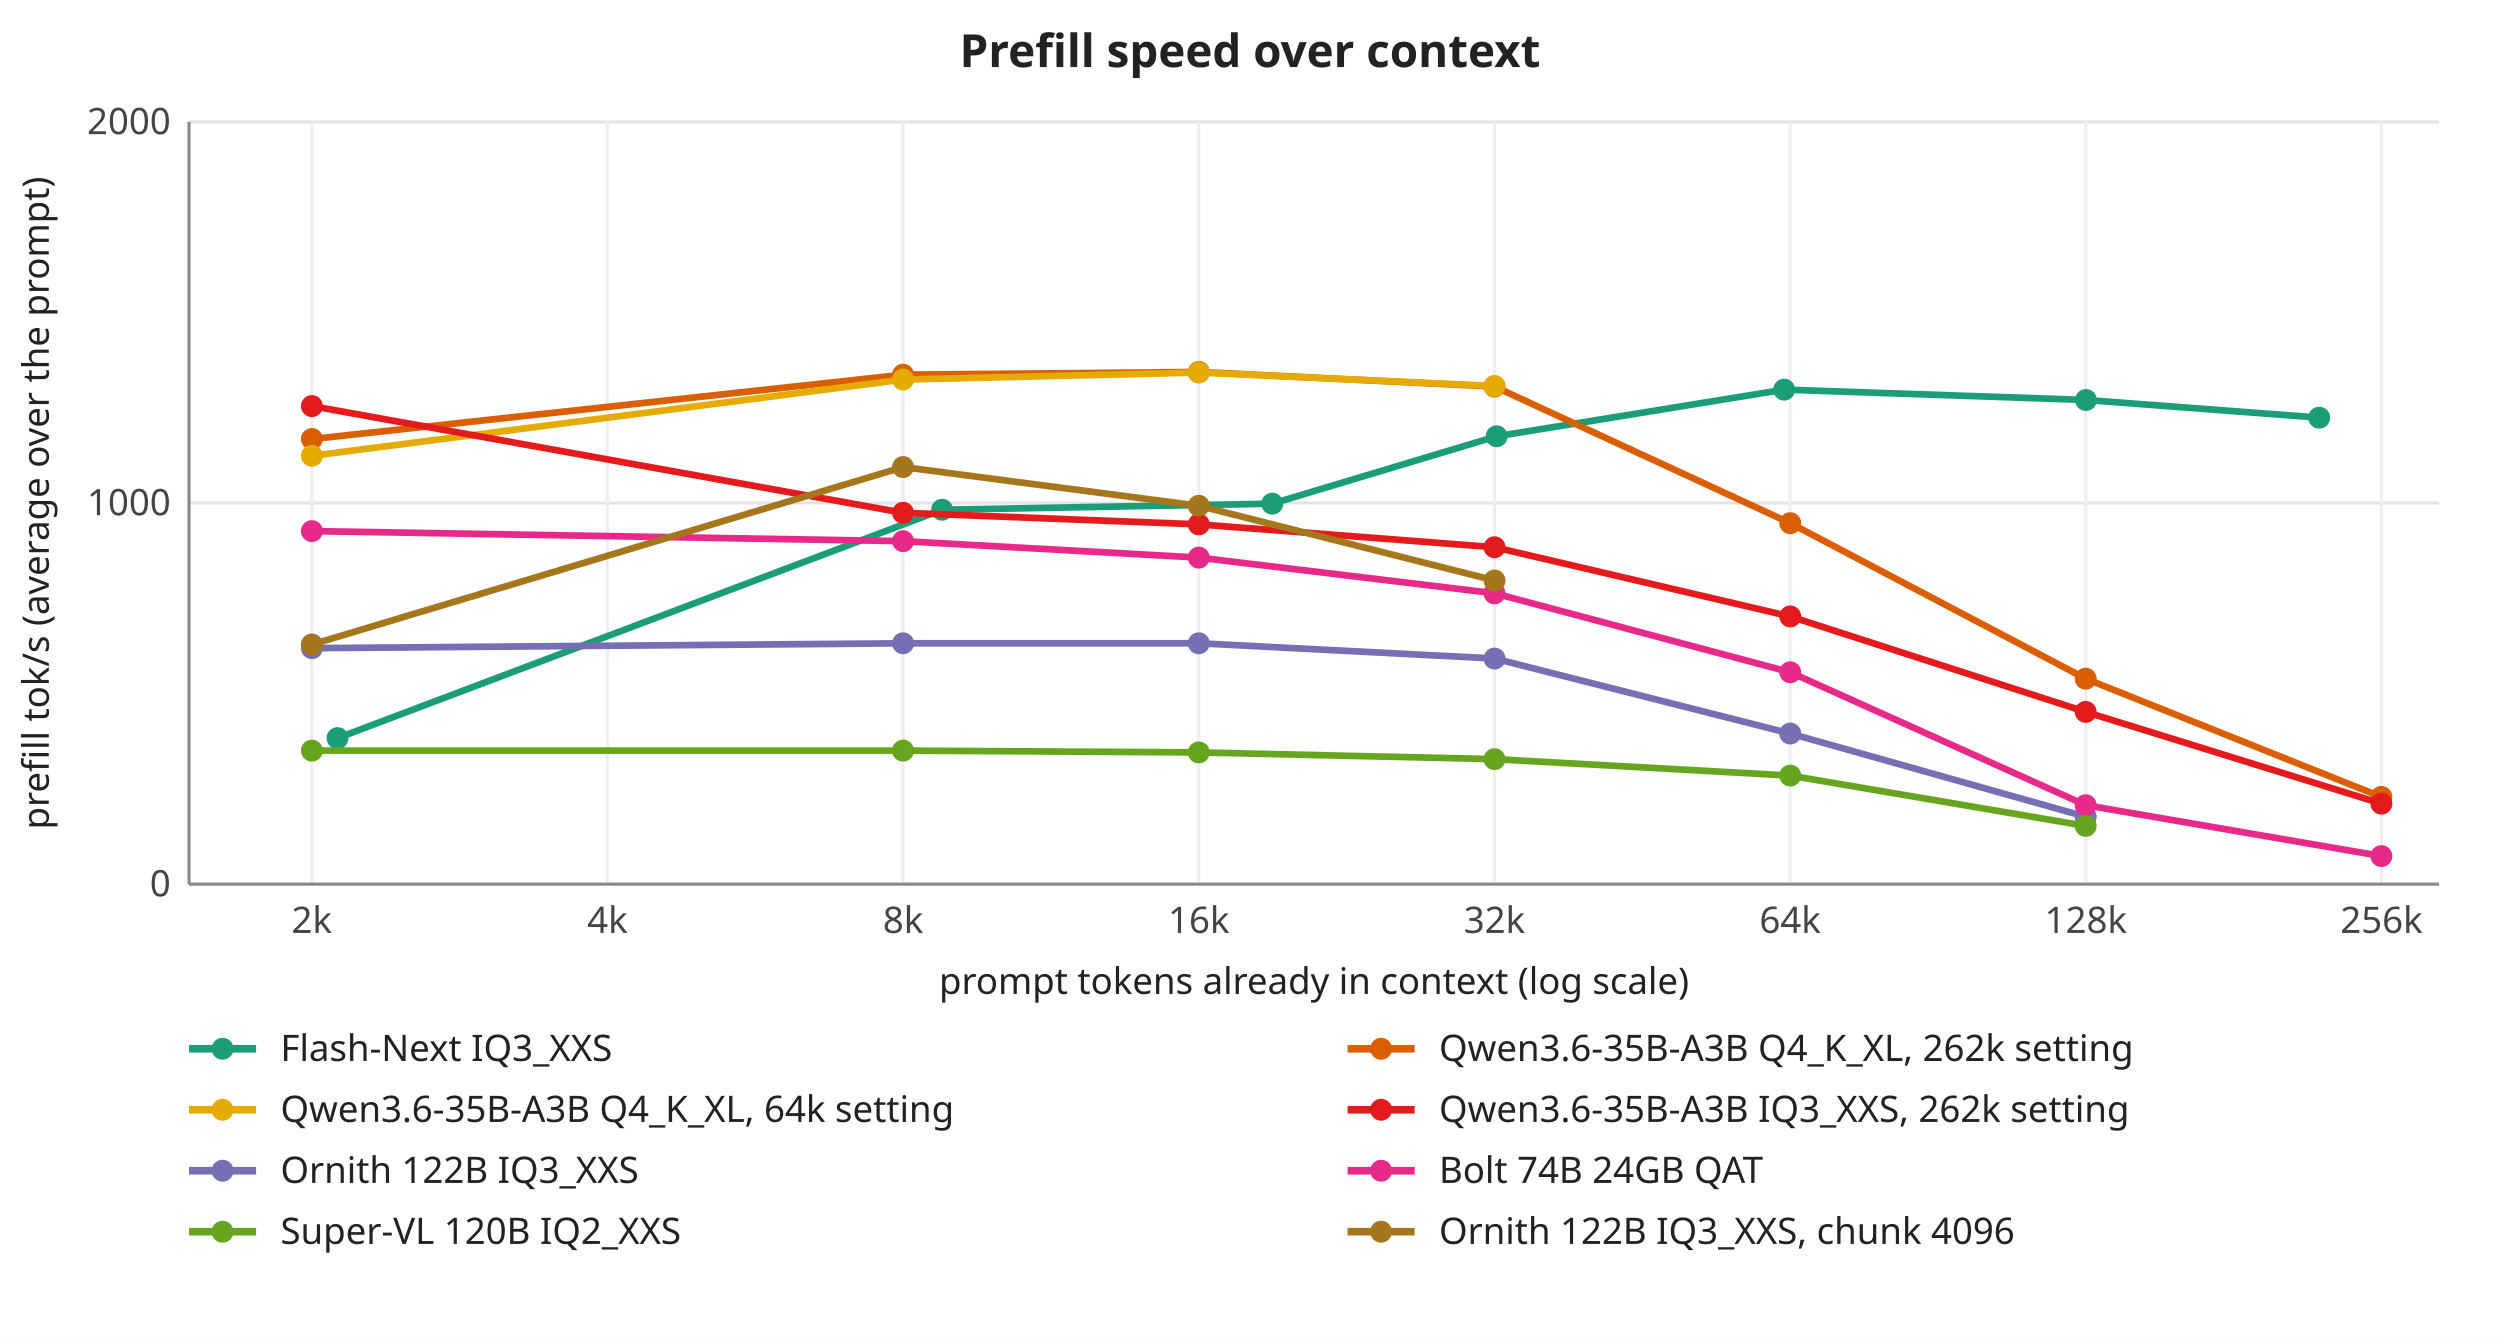
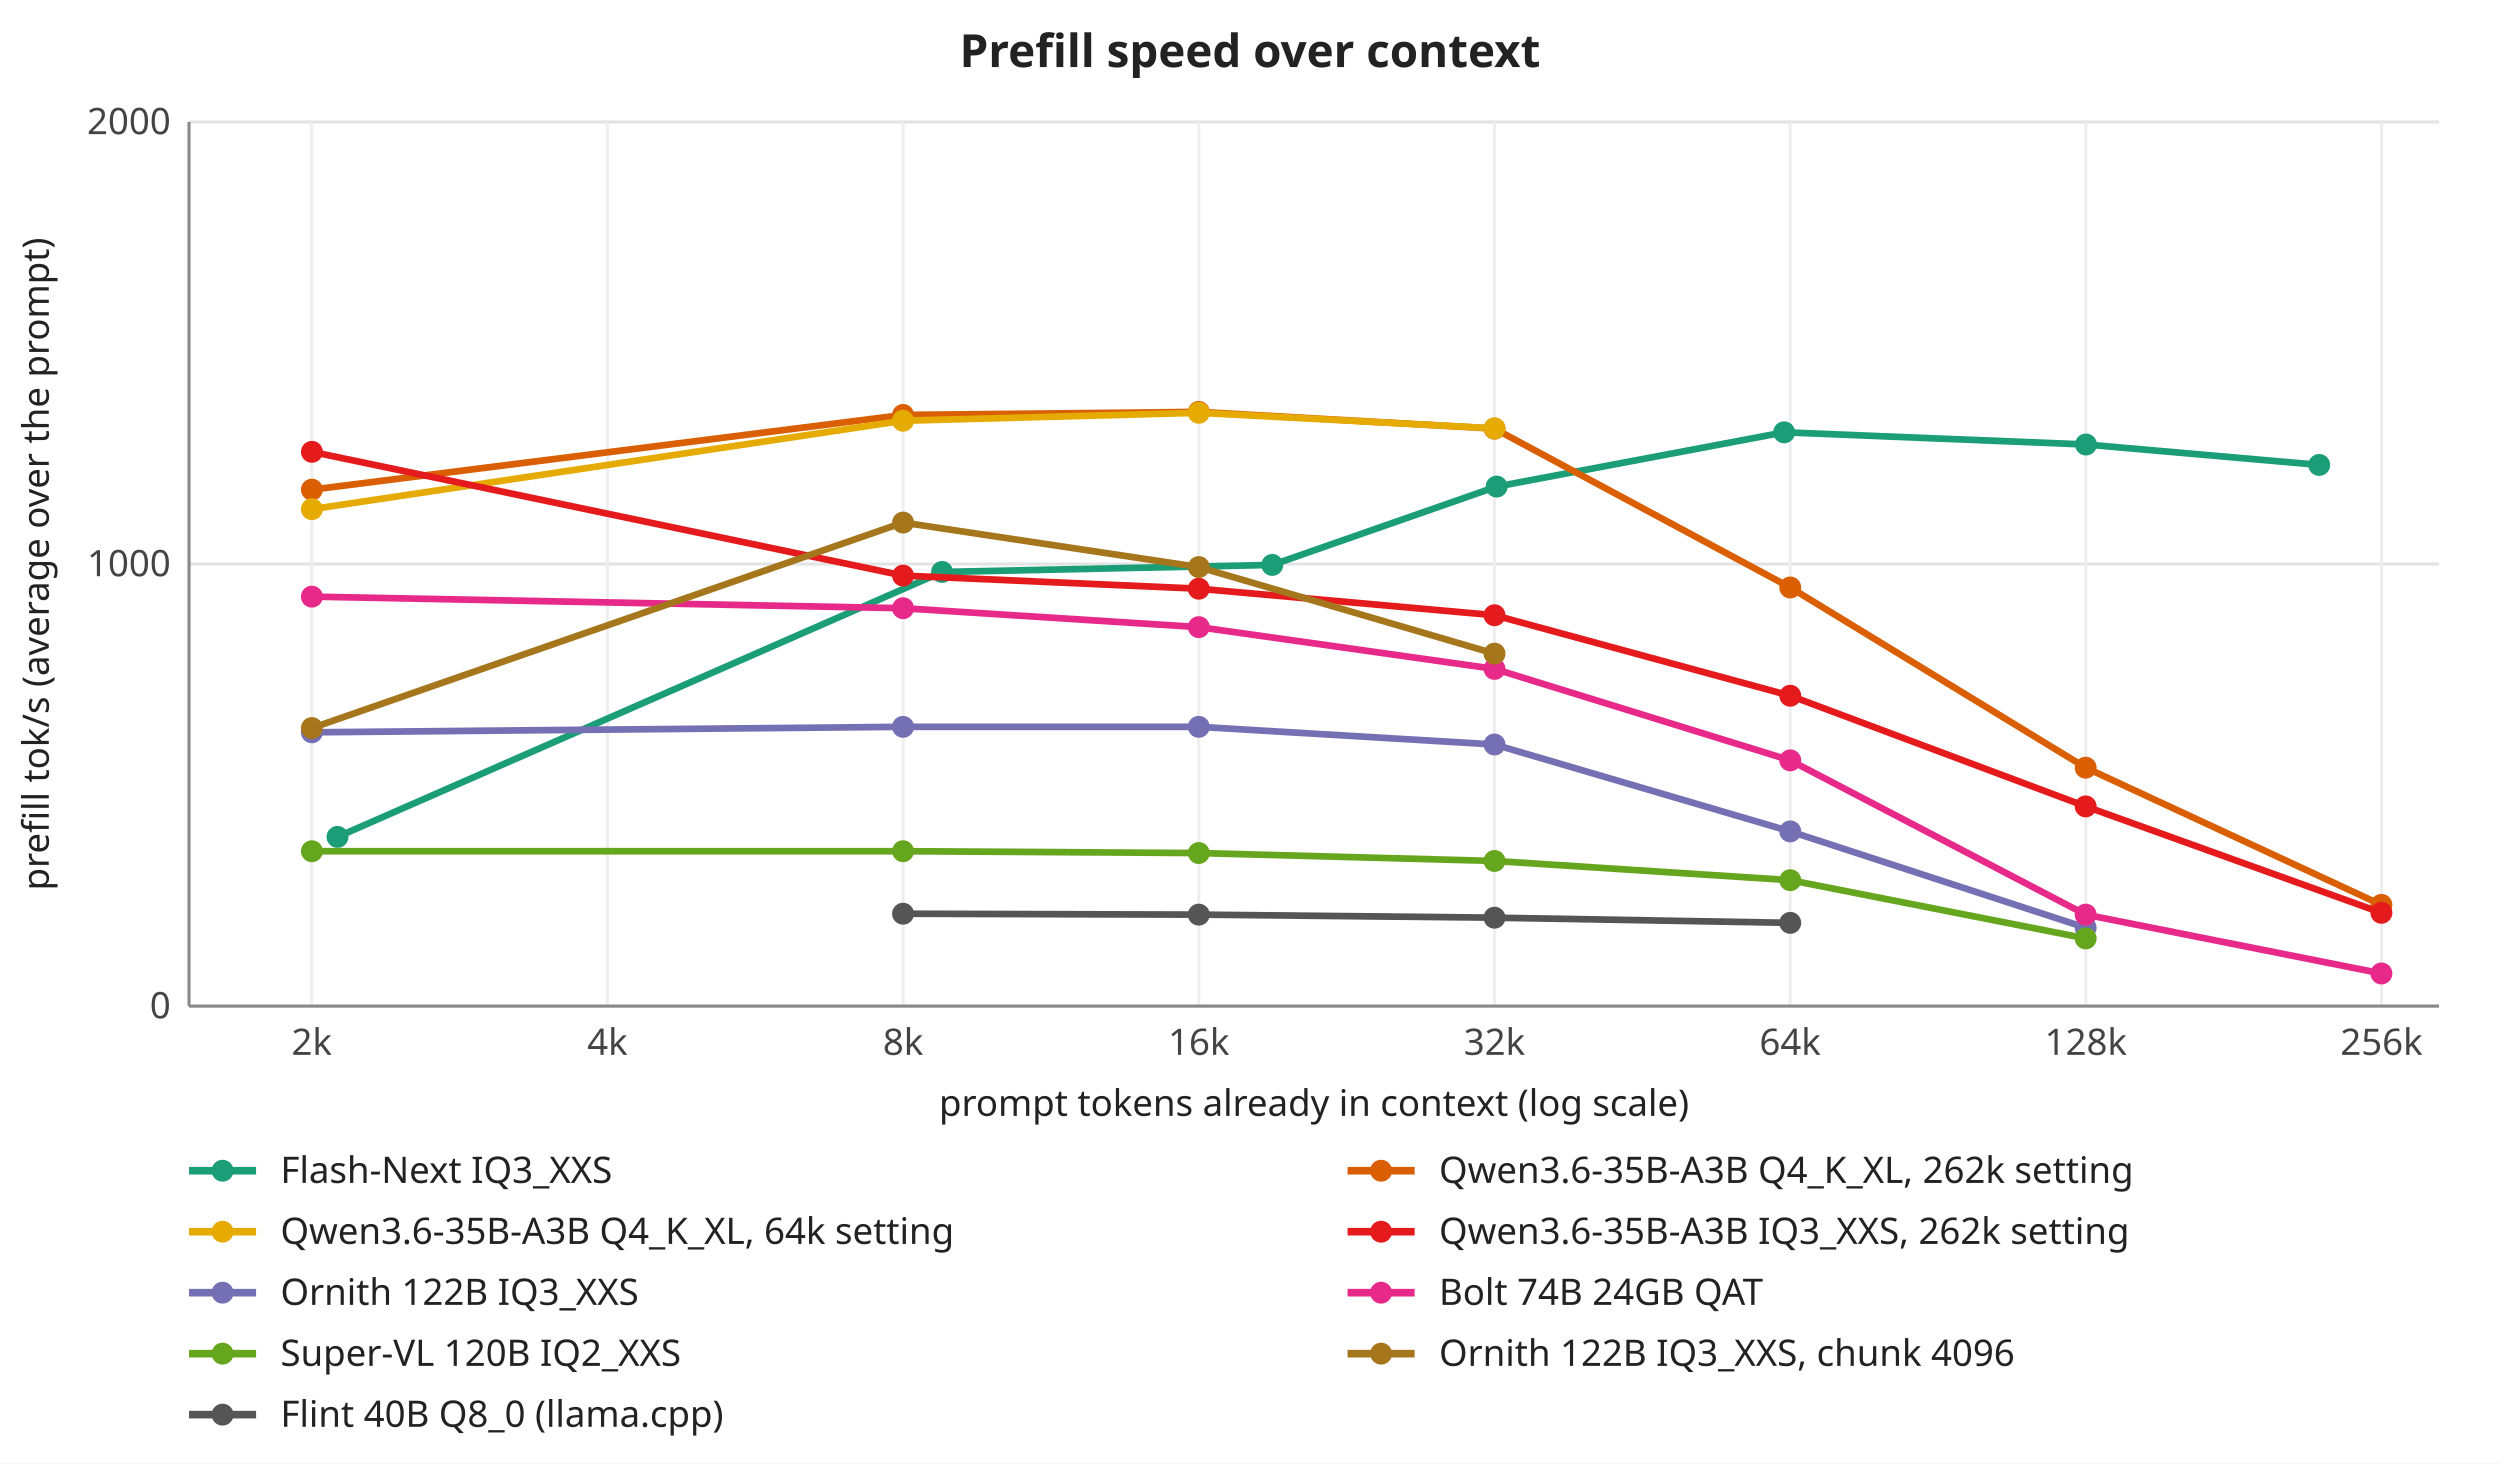
- <svg xmlns="http://www.w3.org/2000/svg" viewBox="0 0 820 440" font-family="sans-serif" font-size="12">
-   <rect width="820" height="440" fill="#ffffff" />
+ <svg xmlns="http://www.w3.org/2000/svg" viewBox="0 0 820 480" font-family="sans-serif" font-size="12">
+   <rect width="820" height="480" fill="#ffffff" />
  <text x="410.0" y="22" text-anchor="middle" font-size="15" font-weight="bold" fill="#222">Prefill speed over context</text>
-   <line x1="62" x2="800" y1="290.0" y2="290.0" stroke="#e3e3e3" />
-   <text x="56" y="294.0" text-anchor="end" fill="#444">0</text>
-   <line x1="62" x2="800" y1="165.0" y2="165.0" stroke="#e3e3e3" />
-   <text x="56" y="169.0" text-anchor="end" fill="#444">1000</text>
+   <line x1="62" x2="800" y1="330.0" y2="330.0" stroke="#e3e3e3" />
+   <text x="56" y="334.0" text-anchor="end" fill="#444">0</text>
+   <line x1="62" x2="800" y1="185.0" y2="185.0" stroke="#e3e3e3" />
+   <text x="56" y="189.0" text-anchor="end" fill="#444">1000</text>
  <line x1="62" x2="800" y1="40.0" y2="40.0" stroke="#e3e3e3" />
  <text x="56" y="44.0" text-anchor="end" fill="#444">2000</text>
-   <line x1="102.251" x2="102.251" y1="40" y2="290" stroke="#eee" />
-   <text x="102.251" y="306" text-anchor="middle" fill="#444">2k</text>
-   <line x1="199.234" x2="199.234" y1="40" y2="290" stroke="#eee" />
-   <text x="199.234" y="306" text-anchor="middle" fill="#444">4k</text>
-   <line x1="296.216" x2="296.216" y1="40" y2="290" stroke="#eee" />
-   <text x="296.216" y="306" text-anchor="middle" fill="#444">8k</text>
-   <line x1="393.198" x2="393.198" y1="40" y2="290" stroke="#eee" />
-   <text x="393.198" y="306" text-anchor="middle" fill="#444">16k</text>
-   <line x1="490.18" x2="490.18" y1="40" y2="290" stroke="#eee" />
-   <text x="490.18" y="306" text-anchor="middle" fill="#444">32k</text>
-   <line x1="587.162" x2="587.162" y1="40" y2="290" stroke="#eee" />
-   <text x="587.162" y="306" text-anchor="middle" fill="#444">64k</text>
-   <line x1="684.145" x2="684.145" y1="40" y2="290" stroke="#eee" />
-   <text x="684.145" y="306" text-anchor="middle" fill="#444">128k</text>
-   <line x1="781.127" x2="781.127" y1="40" y2="290" stroke="#eee" />
-   <text x="781.127" y="306" text-anchor="middle" fill="#444">256k</text>
-   <line x1="62" x2="62" y1="40" y2="290" stroke="#888" />
-   <line x1="62" x2="800" y1="290" y2="290" stroke="#888" />
-   <text x="431.0" y="326" text-anchor="middle" fill="#222">prompt tokens already in context (log scale)</text>
-   <text transform="translate(16,165.0) rotate(-90)" text-anchor="middle" fill="#222">prefill tok/s (average over the prompt)</text>
-   <polyline fill="none" stroke="#1b9e77" stroke-width="2.2" points="110.7,242.1 309.0,167.2 417.3,165.2 490.9,143.1 585.2,127.8 684.2,131.2 760.7,137.0" />
-   <circle cx="110.7" cy="242.1" r="3.6" fill="#1b9e77" />
-   <circle cx="309.0" cy="167.2" r="3.6" fill="#1b9e77" />
-   <circle cx="417.3" cy="165.2" r="3.6" fill="#1b9e77" />
-   <circle cx="490.9" cy="143.1" r="3.6" fill="#1b9e77" />
-   <circle cx="585.2" cy="127.8" r="3.6" fill="#1b9e77" />
-   <circle cx="684.2" cy="131.2" r="3.6" fill="#1b9e77" />
-   <circle cx="760.7" cy="137.0" r="3.6" fill="#1b9e77" />
-   <polyline fill="none" stroke="#d95f02" stroke-width="2.2" points="102.3,144.0 296.2,122.9 393.2,122.0 490.2,126.8 587.2,171.6 684.1,222.6 781.1,261.4" />
-   <circle cx="102.3" cy="144.0" r="3.6" fill="#d95f02" />
-   <circle cx="296.2" cy="122.9" r="3.6" fill="#d95f02" />
-   <circle cx="393.2" cy="122.0" r="3.6" fill="#d95f02" />
-   <circle cx="490.2" cy="126.8" r="3.6" fill="#d95f02" />
-   <circle cx="587.2" cy="171.6" r="3.6" fill="#d95f02" />
-   <circle cx="684.1" cy="222.6" r="3.6" fill="#d95f02" />
-   <circle cx="781.1" cy="261.4" r="3.6" fill="#d95f02" />
-   <polyline fill="none" stroke="#e6ab02" stroke-width="2.2" points="102.3,149.5 296.2,124.5 393.2,122.2 490.2,126.6" />
-   <circle cx="102.3" cy="149.5" r="3.6" fill="#e6ab02" />
-   <circle cx="296.2" cy="124.5" r="3.6" fill="#e6ab02" />
-   <circle cx="393.2" cy="122.2" r="3.6" fill="#e6ab02" />
-   <circle cx="490.2" cy="126.6" r="3.6" fill="#e6ab02" />
-   <polyline fill="none" stroke="#e41a1c" stroke-width="2.2" points="102.3,133.2 296.2,168.2 393.2,172.0 490.2,179.5 587.2,202.2 684.1,233.5 781.1,263.6" />
-   <circle cx="102.3" cy="133.2" r="3.6" fill="#e41a1c" />
-   <circle cx="296.2" cy="168.2" r="3.6" fill="#e41a1c" />
-   <circle cx="393.2" cy="172.0" r="3.6" fill="#e41a1c" />
-   <circle cx="490.2" cy="179.5" r="3.6" fill="#e41a1c" />
-   <circle cx="587.2" cy="202.2" r="3.6" fill="#e41a1c" />
-   <circle cx="684.1" cy="233.5" r="3.6" fill="#e41a1c" />
-   <circle cx="781.1" cy="263.6" r="3.6" fill="#e41a1c" />
-   <polyline fill="none" stroke="#7570b3" stroke-width="2.2" points="102.3,212.6 296.2,211.0 393.2,211.0 490.2,216.0 587.2,240.6 684.1,267.9" />
-   <circle cx="102.3" cy="212.6" r="3.6" fill="#7570b3" />
-   <circle cx="296.2" cy="211.0" r="3.6" fill="#7570b3" />
-   <circle cx="393.2" cy="211.0" r="3.6" fill="#7570b3" />
-   <circle cx="490.2" cy="216.0" r="3.6" fill="#7570b3" />
-   <circle cx="587.2" cy="240.6" r="3.6" fill="#7570b3" />
-   <circle cx="684.1" cy="267.9" r="3.6" fill="#7570b3" />
-   <polyline fill="none" stroke="#e7298a" stroke-width="2.2" points="102.3,174.2 296.2,177.5 393.2,182.9 490.2,194.6 587.2,220.5 684.1,264.1 781.1,280.8" />
-   <circle cx="102.3" cy="174.2" r="3.6" fill="#e7298a" />
-   <circle cx="296.2" cy="177.5" r="3.6" fill="#e7298a" />
-   <circle cx="393.2" cy="182.9" r="3.6" fill="#e7298a" />
-   <circle cx="490.2" cy="194.6" r="3.6" fill="#e7298a" />
-   <circle cx="587.2" cy="220.5" r="3.6" fill="#e7298a" />
-   <circle cx="684.1" cy="264.1" r="3.6" fill="#e7298a" />
-   <circle cx="781.1" cy="280.8" r="3.6" fill="#e7298a" />
-   <polyline fill="none" stroke="#66a61e" stroke-width="2.2" points="102.3,246.2 296.2,246.2 393.2,246.8 490.2,249.0 587.2,254.4 684.1,270.9" />
-   <circle cx="102.3" cy="246.2" r="3.6" fill="#66a61e" />
-   <circle cx="296.2" cy="246.2" r="3.6" fill="#66a61e" />
-   <circle cx="393.2" cy="246.8" r="3.6" fill="#66a61e" />
-   <circle cx="490.2" cy="249.0" r="3.6" fill="#66a61e" />
-   <circle cx="587.2" cy="254.4" r="3.6" fill="#66a61e" />
-   <circle cx="684.1" cy="270.9" r="3.6" fill="#66a61e" />
-   <polyline fill="none" stroke="#a6761d" stroke-width="2.2" points="102.3,211.4 296.2,153.2 393.2,165.9 490.2,190.4" />
-   <circle cx="102.3" cy="211.4" r="3.6" fill="#a6761d" />
-   <circle cx="296.2" cy="153.2" r="3.6" fill="#a6761d" />
-   <circle cx="393.2" cy="165.9" r="3.6" fill="#a6761d" />
-   <circle cx="490.2" cy="190.4" r="3.6" fill="#a6761d" />
-   <line x1="62" x2="84" y1="344" y2="344" stroke="#1b9e77" stroke-width="2.5" />
-   <circle cx="73" cy="344" r="3.6" fill="#1b9e77" />
-   <text x="92" y="348" fill="#222">Flash-Next IQ3_XXS</text>
-   <line x1="442" x2="464" y1="344" y2="344" stroke="#d95f02" stroke-width="2.5" />
-   <circle cx="453" cy="344" r="3.6" fill="#d95f02" />
-   <text x="472" y="348" fill="#222">Qwen3.6-35B-A3B Q4_K_XL, 262k setting</text>
-   <line x1="62" x2="84" y1="364" y2="364" stroke="#e6ab02" stroke-width="2.5" />
-   <circle cx="73" cy="364" r="3.6" fill="#e6ab02" />
-   <text x="92" y="368" fill="#222">Qwen3.6-35B-A3B Q4_K_XL, 64k setting</text>
-   <line x1="442" x2="464" y1="364" y2="364" stroke="#e41a1c" stroke-width="2.5" />
-   <circle cx="453" cy="364" r="3.6" fill="#e41a1c" />
-   <text x="472" y="368" fill="#222">Qwen3.6-35B-A3B IQ3_XXS, 262k setting</text>
-   <line x1="62" x2="84" y1="384" y2="384" stroke="#7570b3" stroke-width="2.5" />
-   <circle cx="73" cy="384" r="3.6" fill="#7570b3" />
-   <text x="92" y="388" fill="#222">Ornith 122B IQ3_XXS</text>
-   <line x1="442" x2="464" y1="384" y2="384" stroke="#e7298a" stroke-width="2.5" />
-   <circle cx="453" cy="384" r="3.6" fill="#e7298a" />
-   <text x="472" y="388" fill="#222">Bolt 74B 24GB QAT</text>
-   <line x1="62" x2="84" y1="404" y2="404" stroke="#66a61e" stroke-width="2.5" />
-   <circle cx="73" cy="404" r="3.6" fill="#66a61e" />
-   <text x="92" y="408" fill="#222">Super-VL 120B IQ2_XXS</text>
-   <line x1="442" x2="464" y1="404" y2="404" stroke="#a6761d" stroke-width="2.5" />
-   <circle cx="453" cy="404" r="3.6" fill="#a6761d" />
-   <text x="472" y="408" fill="#222">Ornith 122B IQ3_XXS, chunk 4096</text>
+   <line x1="102.251" x2="102.251" y1="40" y2="330" stroke="#eee" />
+   <text x="102.251" y="346" text-anchor="middle" fill="#444">2k</text>
+   <line x1="199.234" x2="199.234" y1="40" y2="330" stroke="#eee" />
+   <text x="199.234" y="346" text-anchor="middle" fill="#444">4k</text>
+   <line x1="296.216" x2="296.216" y1="40" y2="330" stroke="#eee" />
+   <text x="296.216" y="346" text-anchor="middle" fill="#444">8k</text>
+   <line x1="393.198" x2="393.198" y1="40" y2="330" stroke="#eee" />
+   <text x="393.198" y="346" text-anchor="middle" fill="#444">16k</text>
+   <line x1="490.18" x2="490.18" y1="40" y2="330" stroke="#eee" />
+   <text x="490.18" y="346" text-anchor="middle" fill="#444">32k</text>
+   <line x1="587.162" x2="587.162" y1="40" y2="330" stroke="#eee" />
+   <text x="587.162" y="346" text-anchor="middle" fill="#444">64k</text>
+   <line x1="684.145" x2="684.145" y1="40" y2="330" stroke="#eee" />
+   <text x="684.145" y="346" text-anchor="middle" fill="#444">128k</text>
+   <line x1="781.127" x2="781.127" y1="40" y2="330" stroke="#eee" />
+   <text x="781.127" y="346" text-anchor="middle" fill="#444">256k</text>
+   <line x1="62" x2="62" y1="40" y2="330" stroke="#888" />
+   <line x1="62" x2="800" y1="330" y2="330" stroke="#888" />
+   <text x="431.0" y="366" text-anchor="middle" fill="#222">prompt tokens already in context (log scale)</text>
+   <text transform="translate(16,185.0) rotate(-90)" text-anchor="middle" fill="#222">prefill tok/s (average over the prompt)</text>
+   <polyline fill="none" stroke="#1b9e77" stroke-width="2.2" points="110.7,274.5 309.0,187.6 417.3,185.3 490.9,159.6 585.2,141.8 684.2,145.8 760.7,152.5" />
+   <circle cx="110.7" cy="274.5" r="3.6" fill="#1b9e77" />
+   <circle cx="309.0" cy="187.6" r="3.6" fill="#1b9e77" />
+   <circle cx="417.3" cy="185.3" r="3.6" fill="#1b9e77" />
+   <circle cx="490.9" cy="159.6" r="3.6" fill="#1b9e77" />
+   <circle cx="585.2" cy="141.8" r="3.6" fill="#1b9e77" />
+   <circle cx="684.2" cy="145.8" r="3.6" fill="#1b9e77" />
+   <circle cx="760.7" cy="152.5" r="3.6" fill="#1b9e77" />
+   <polyline fill="none" stroke="#d95f02" stroke-width="2.2" points="102.3,160.6 296.2,136.1 393.2,135.1 490.2,140.6 587.2,192.7 684.1,251.8 781.1,296.8" />
+   <circle cx="102.3" cy="160.6" r="3.6" fill="#d95f02" />
+   <circle cx="296.2" cy="136.1" r="3.6" fill="#d95f02" />
+   <circle cx="393.2" cy="135.1" r="3.6" fill="#d95f02" />
+   <circle cx="490.2" cy="140.6" r="3.6" fill="#d95f02" />
+   <circle cx="587.2" cy="192.7" r="3.6" fill="#d95f02" />
+   <circle cx="684.1" cy="251.8" r="3.6" fill="#d95f02" />
+   <circle cx="781.1" cy="296.8" r="3.6" fill="#d95f02" />
+   <polyline fill="none" stroke="#e6ab02" stroke-width="2.2" points="102.3,167.0 296.2,138.0 393.2,135.4 490.2,140.5" />
+   <circle cx="102.3" cy="167.0" r="3.6" fill="#e6ab02" />
+   <circle cx="296.2" cy="138.0" r="3.6" fill="#e6ab02" />
+   <circle cx="393.2" cy="135.4" r="3.6" fill="#e6ab02" />
+   <circle cx="490.2" cy="140.5" r="3.6" fill="#e6ab02" />
+   <polyline fill="none" stroke="#e41a1c" stroke-width="2.2" points="102.3,148.2 296.2,188.8 393.2,193.1 490.2,201.8 587.2,228.2 684.1,264.5 781.1,299.4" />
+   <circle cx="102.3" cy="148.2" r="3.6" fill="#e41a1c" />
+   <circle cx="296.2" cy="188.8" r="3.6" fill="#e41a1c" />
+   <circle cx="393.2" cy="193.1" r="3.6" fill="#e41a1c" />
+   <circle cx="490.2" cy="201.8" r="3.6" fill="#e41a1c" />
+   <circle cx="587.2" cy="228.2" r="3.6" fill="#e41a1c" />
+   <circle cx="684.1" cy="264.5" r="3.6" fill="#e41a1c" />
+   <circle cx="781.1" cy="299.4" r="3.6" fill="#e41a1c" />
+   <polyline fill="none" stroke="#7570b3" stroke-width="2.2" points="102.3,240.2 296.2,238.4 393.2,238.4 490.2,244.2 587.2,272.7 684.1,304.3" />
+   <circle cx="102.3" cy="240.2" r="3.6" fill="#7570b3" />
+   <circle cx="296.2" cy="238.4" r="3.6" fill="#7570b3" />
+   <circle cx="393.2" cy="238.4" r="3.6" fill="#7570b3" />
+   <circle cx="490.2" cy="244.2" r="3.6" fill="#7570b3" />
+   <circle cx="587.2" cy="272.7" r="3.6" fill="#7570b3" />
+   <circle cx="684.1" cy="304.3" r="3.6" fill="#7570b3" />
+   <polyline fill="none" stroke="#e7298a" stroke-width="2.2" points="102.3,195.7 296.2,199.5 393.2,205.7 490.2,219.4 587.2,249.4 684.1,300.0 781.1,319.3" />
+   <circle cx="102.3" cy="195.7" r="3.6" fill="#e7298a" />
+   <circle cx="296.2" cy="199.5" r="3.6" fill="#e7298a" />
+   <circle cx="393.2" cy="205.7" r="3.6" fill="#e7298a" />
+   <circle cx="490.2" cy="219.4" r="3.6" fill="#e7298a" />
+   <circle cx="587.2" cy="249.4" r="3.6" fill="#e7298a" />
+   <circle cx="684.1" cy="300.0" r="3.6" fill="#e7298a" />
+   <circle cx="781.1" cy="319.3" r="3.6" fill="#e7298a" />
+   <polyline fill="none" stroke="#66a61e" stroke-width="2.2" points="102.3,279.2 296.2,279.2 393.2,279.8 490.2,282.4 587.2,288.7 684.1,307.8" />
+   <circle cx="102.3" cy="279.2" r="3.6" fill="#66a61e" />
+   <circle cx="296.2" cy="279.2" r="3.6" fill="#66a61e" />
+   <circle cx="393.2" cy="279.8" r="3.6" fill="#66a61e" />
+   <circle cx="490.2" cy="282.4" r="3.6" fill="#66a61e" />
+   <circle cx="587.2" cy="288.7" r="3.6" fill="#66a61e" />
+   <circle cx="684.1" cy="307.8" r="3.6" fill="#66a61e" />
+   <polyline fill="none" stroke="#a6761d" stroke-width="2.2" points="102.3,238.8 296.2,171.4 393.2,186.0 490.2,214.4" />
+   <circle cx="102.3" cy="238.8" r="3.6" fill="#a6761d" />
+   <circle cx="296.2" cy="171.4" r="3.6" fill="#a6761d" />
+   <circle cx="393.2" cy="186.0" r="3.6" fill="#a6761d" />
+   <circle cx="490.2" cy="214.4" r="3.6" fill="#a6761d" />
+   <polyline fill="none" stroke="#555555" stroke-width="2.2" points="296.2,299.7 393.2,300.0 490.2,301.0 587.2,302.7" />
+   <circle cx="296.2" cy="299.7" r="3.6" fill="#555555" />
+   <circle cx="393.2" cy="300.0" r="3.6" fill="#555555" />
+   <circle cx="490.2" cy="301.0" r="3.6" fill="#555555" />
+   <circle cx="587.2" cy="302.7" r="3.6" fill="#555555" />
+   <line x1="62" x2="84" y1="384" y2="384" stroke="#1b9e77" stroke-width="2.5" />
+   <circle cx="73" cy="384" r="3.6" fill="#1b9e77" />
+   <text x="92" y="388" fill="#222">Flash-Next IQ3_XXS</text>
+   <line x1="442" x2="464" y1="384" y2="384" stroke="#d95f02" stroke-width="2.5" />
+   <circle cx="453" cy="384" r="3.6" fill="#d95f02" />
+   <text x="472" y="388" fill="#222">Qwen3.6-35B-A3B Q4_K_XL, 262k setting</text>
+   <line x1="62" x2="84" y1="404" y2="404" stroke="#e6ab02" stroke-width="2.5" />
+   <circle cx="73" cy="404" r="3.6" fill="#e6ab02" />
+   <text x="92" y="408" fill="#222">Qwen3.6-35B-A3B Q4_K_XL, 64k setting</text>
+   <line x1="442" x2="464" y1="404" y2="404" stroke="#e41a1c" stroke-width="2.5" />
+   <circle cx="453" cy="404" r="3.6" fill="#e41a1c" />
+   <text x="472" y="408" fill="#222">Qwen3.6-35B-A3B IQ3_XXS, 262k setting</text>
+   <line x1="62" x2="84" y1="424" y2="424" stroke="#7570b3" stroke-width="2.5" />
+   <circle cx="73" cy="424" r="3.6" fill="#7570b3" />
+   <text x="92" y="428" fill="#222">Ornith 122B IQ3_XXS</text>
+   <line x1="442" x2="464" y1="424" y2="424" stroke="#e7298a" stroke-width="2.5" />
+   <circle cx="453" cy="424" r="3.6" fill="#e7298a" />
+   <text x="472" y="428" fill="#222">Bolt 74B 24GB QAT</text>
+   <line x1="62" x2="84" y1="444" y2="444" stroke="#66a61e" stroke-width="2.5" />
+   <circle cx="73" cy="444" r="3.6" fill="#66a61e" />
+   <text x="92" y="448" fill="#222">Super-VL 120B IQ2_XXS</text>
+   <line x1="442" x2="464" y1="444" y2="444" stroke="#a6761d" stroke-width="2.5" />
+   <circle cx="453" cy="444" r="3.6" fill="#a6761d" />
+   <text x="472" y="448" fill="#222">Ornith 122B IQ3_XXS, chunk 4096</text>
+   <line x1="62" x2="84" y1="464" y2="464" stroke="#555555" stroke-width="2.5" />
+   <circle cx="73" cy="464" r="3.6" fill="#555555" />
+   <text x="92" y="468" fill="#222">Flint 40B Q8_0 (llama.cpp)</text>
</svg>
